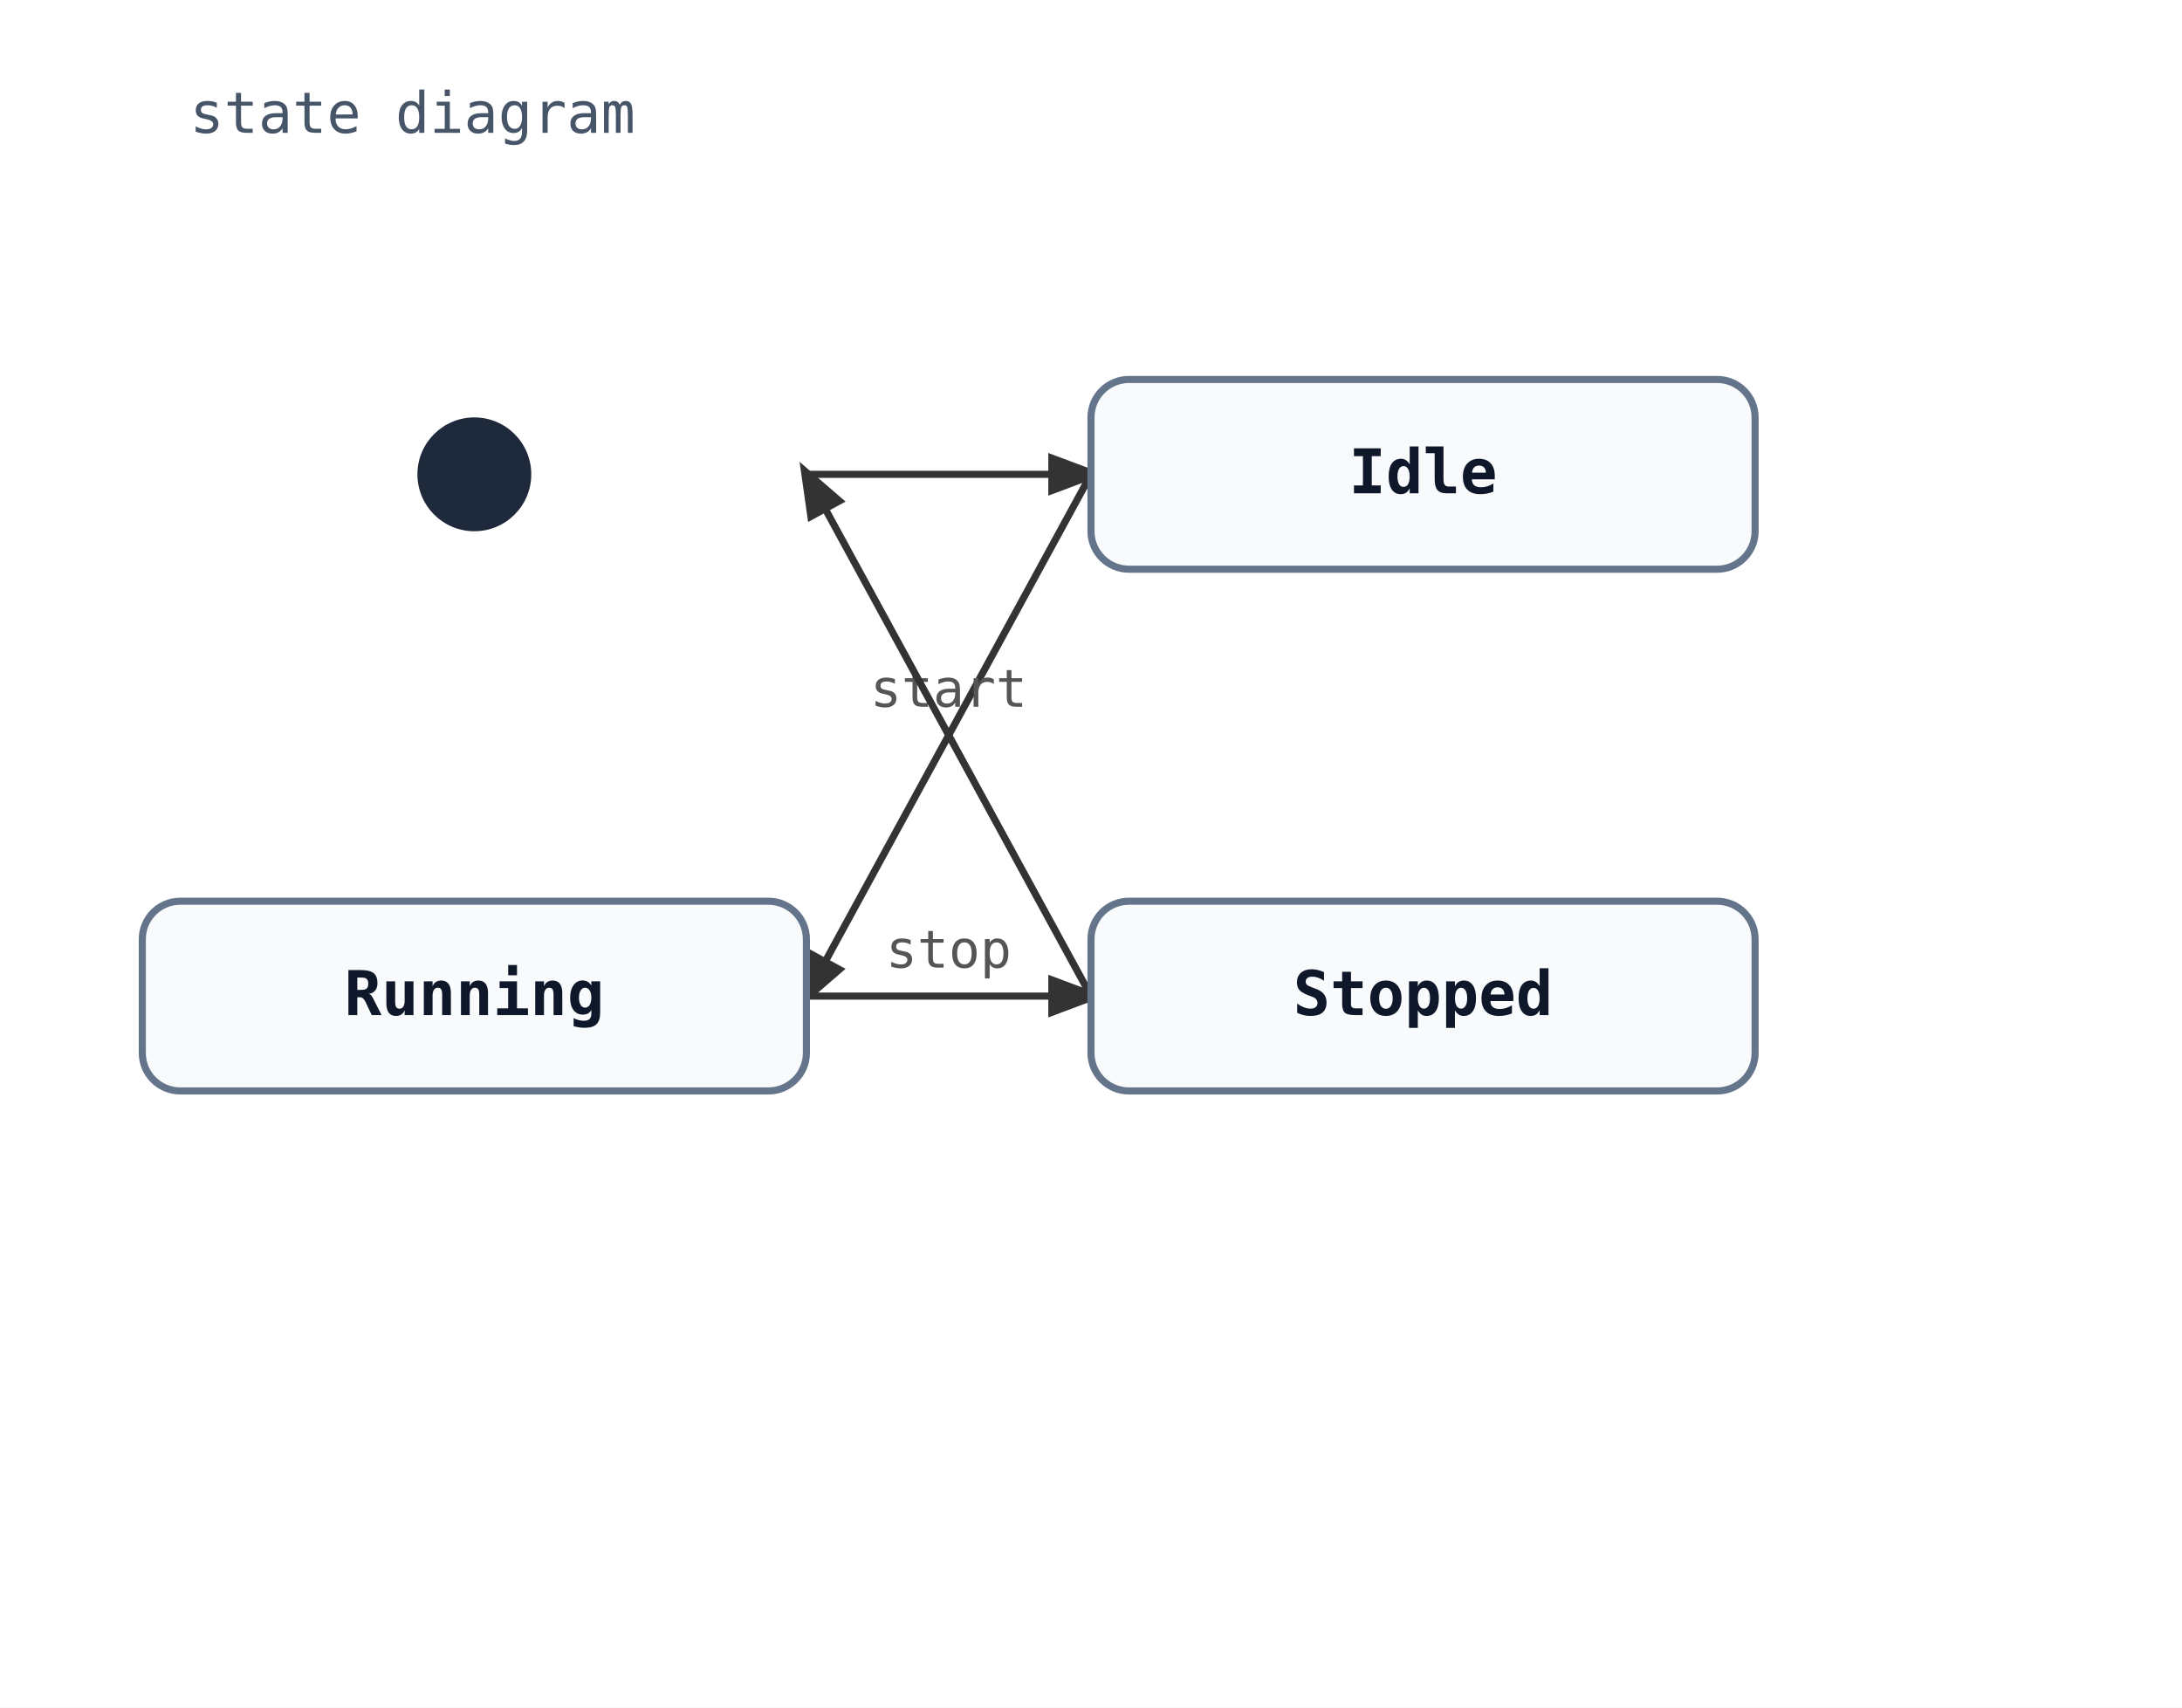
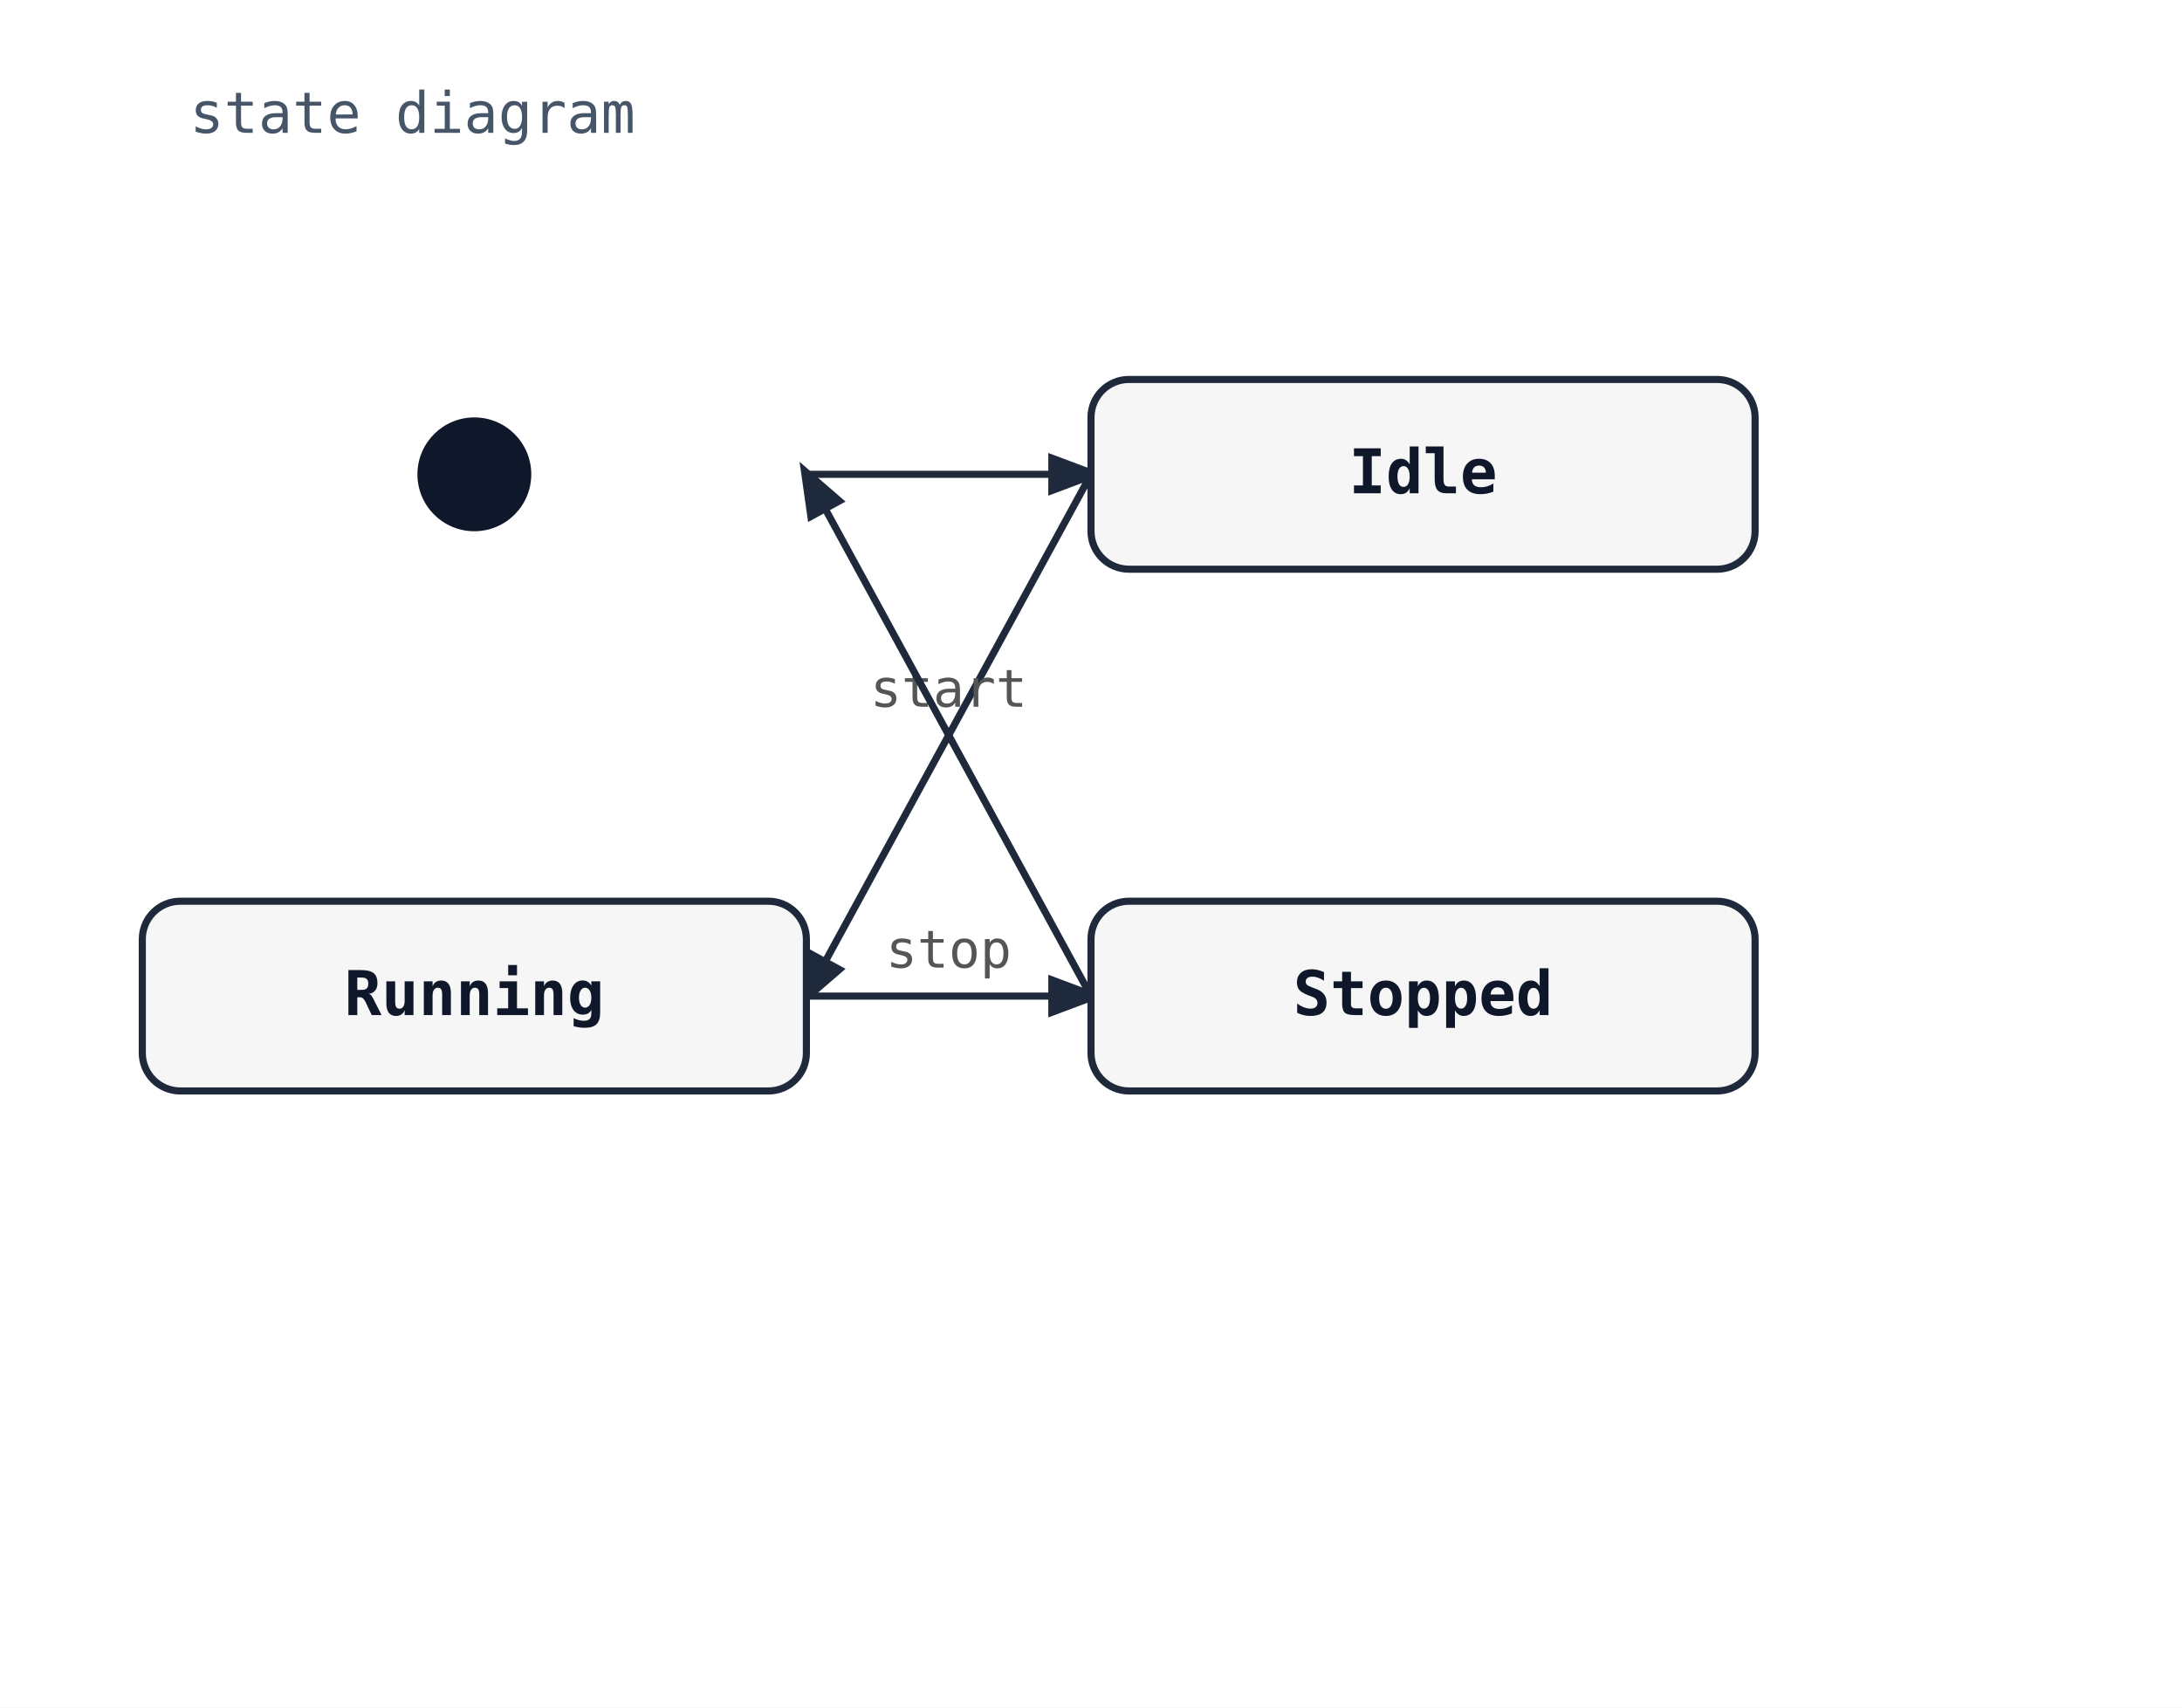
<svg xmlns="http://www.w3.org/2000/svg" width="460" height="360" viewBox="0 0 460 360">
  <rect width="100%" height="100%" fill="white" />
  <defs>
    <marker id="arrow" markerWidth="8" markerHeight="8" refX="6" refY="3" orient="auto">
-       <path d="M0,0 L0,6 L8,3 z" fill="#333" />
+       <path d="M0,0 L0,6 L8,3 z" fill="#1e293b" />
    </marker>
  </defs>
  <text x="40" y="28" font-family="monospace" font-size="12" fill="#475569">state diagram</text>
-   <line x1="170" y1="100" x2="230" y2="100" stroke="#333" stroke-width="1.5" marker-end="url(#arrow)" />
-   <line x1="230" y1="100" x2="170" y2="210" stroke="#333" stroke-width="1.5" marker-end="url(#arrow)" />
+   <line x1="170" y1="100" x2="230" y2="100" stroke="#1e293b" stroke-width="1.5" marker-end="url(#arrow)" />
+   <line x1="230" y1="100" x2="170" y2="210" stroke="#1e293b" stroke-width="1.5" marker-end="url(#arrow)" />
  <text x="200" y="149" font-family="monospace" font-size="11" fill="#555" text-anchor="middle">start</text>
-   <line x1="170" y1="210" x2="230" y2="210" stroke="#333" stroke-width="1.5" marker-end="url(#arrow)" />
+   <line x1="170" y1="210" x2="230" y2="210" stroke="#1e293b" stroke-width="1.5" marker-end="url(#arrow)" />
  <text x="200" y="204" font-family="monospace" font-size="11" fill="#555" text-anchor="middle">stop</text>
-   <line x1="230" y1="210" x2="170" y2="100" stroke="#333" stroke-width="1.5" marker-end="url(#arrow)" />
-   <circle cx="100" cy="100" r="12" fill="#1e293b" />
-   <rect x="230" y="80" width="140" height="40" rx="8" ry="8" fill="#f8fafc" stroke="#64748b" stroke-width="1.5" />
+   <line x1="230" y1="210" x2="170" y2="100" stroke="#1e293b" stroke-width="1.5" marker-end="url(#arrow)" />
+   <circle cx="100" cy="100" r="12" fill="#0f172a" />
+   <rect x="230" y="80" width="140" height="40" rx="8" ry="8" fill="#f6f6f6" stroke="#1e293b" stroke-width="1.5" />
  <text x="300" y="104" font-family="monospace" font-size="13" font-weight="600" text-anchor="middle" fill="#0f172a">Idle</text>
-   <rect x="30" y="190" width="140" height="40" rx="8" ry="8" fill="#f8fafc" stroke="#64748b" stroke-width="1.5" />
+   <rect x="30" y="190" width="140" height="40" rx="8" ry="8" fill="#f6f6f6" stroke="#1e293b" stroke-width="1.5" />
  <text x="100" y="214" font-family="monospace" font-size="13" font-weight="600" text-anchor="middle" fill="#0f172a">Running</text>
-   <rect x="230" y="190" width="140" height="40" rx="8" ry="8" fill="#f8fafc" stroke="#64748b" stroke-width="1.5" />
+   <rect x="230" y="190" width="140" height="40" rx="8" ry="8" fill="#f6f6f6" stroke="#1e293b" stroke-width="1.5" />
  <text x="300" y="214" font-family="monospace" font-size="13" font-weight="600" text-anchor="middle" fill="#0f172a">Stopped</text>
</svg>
